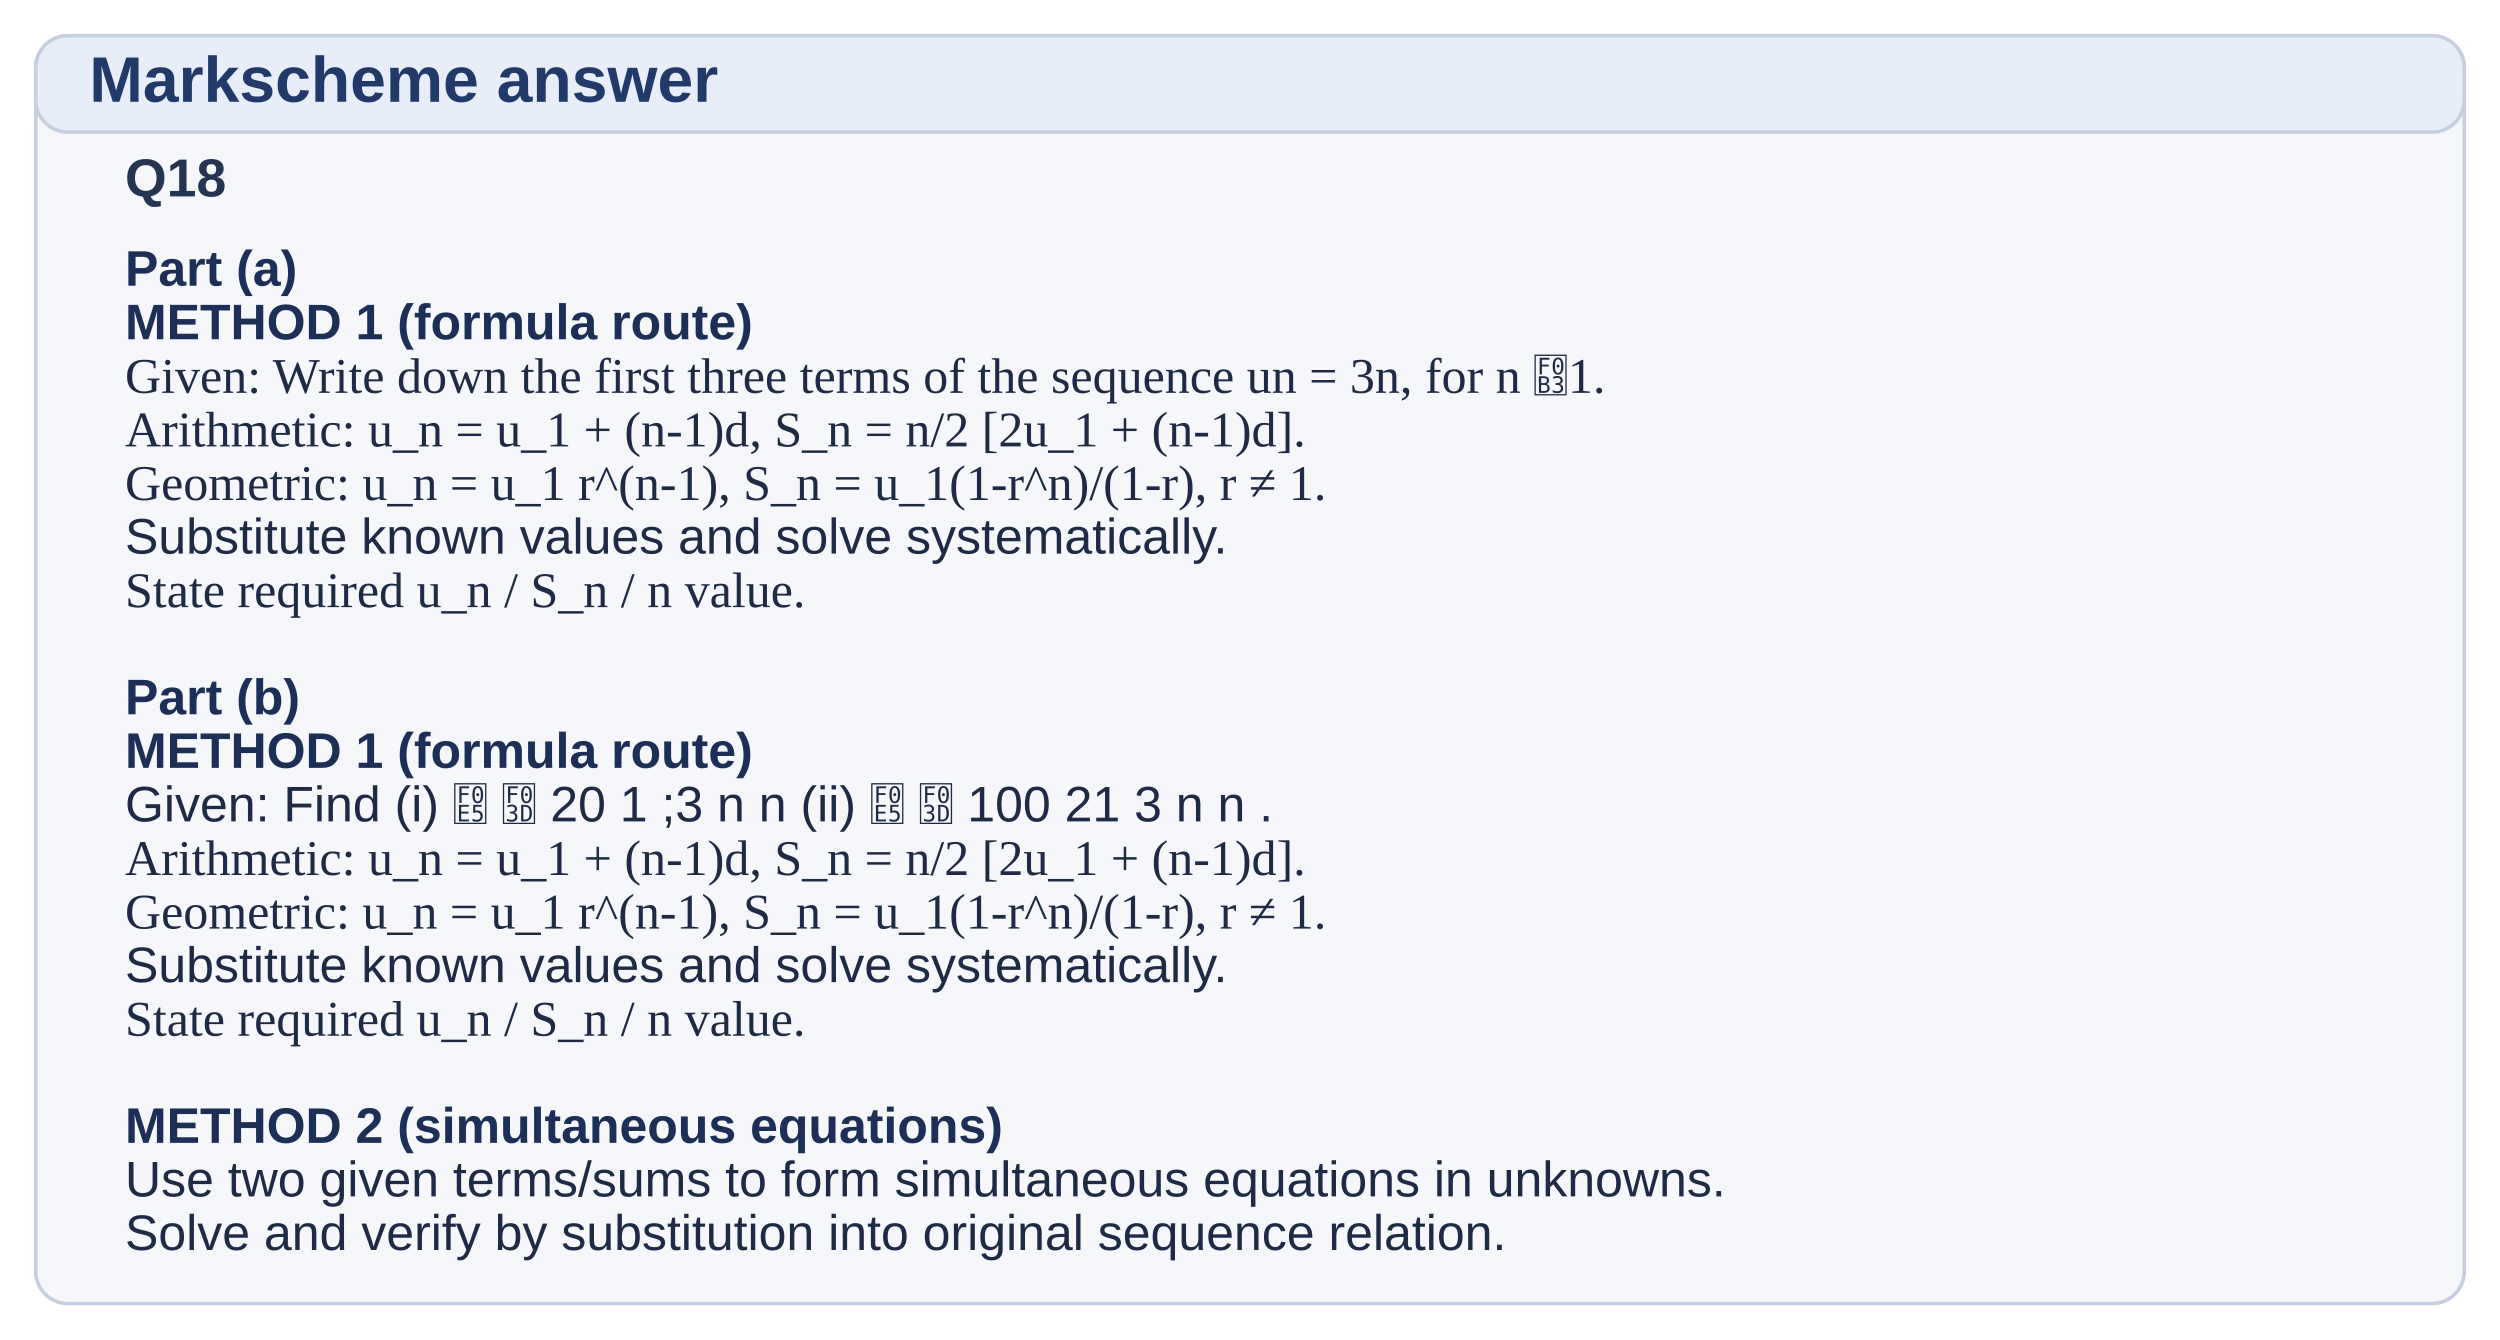
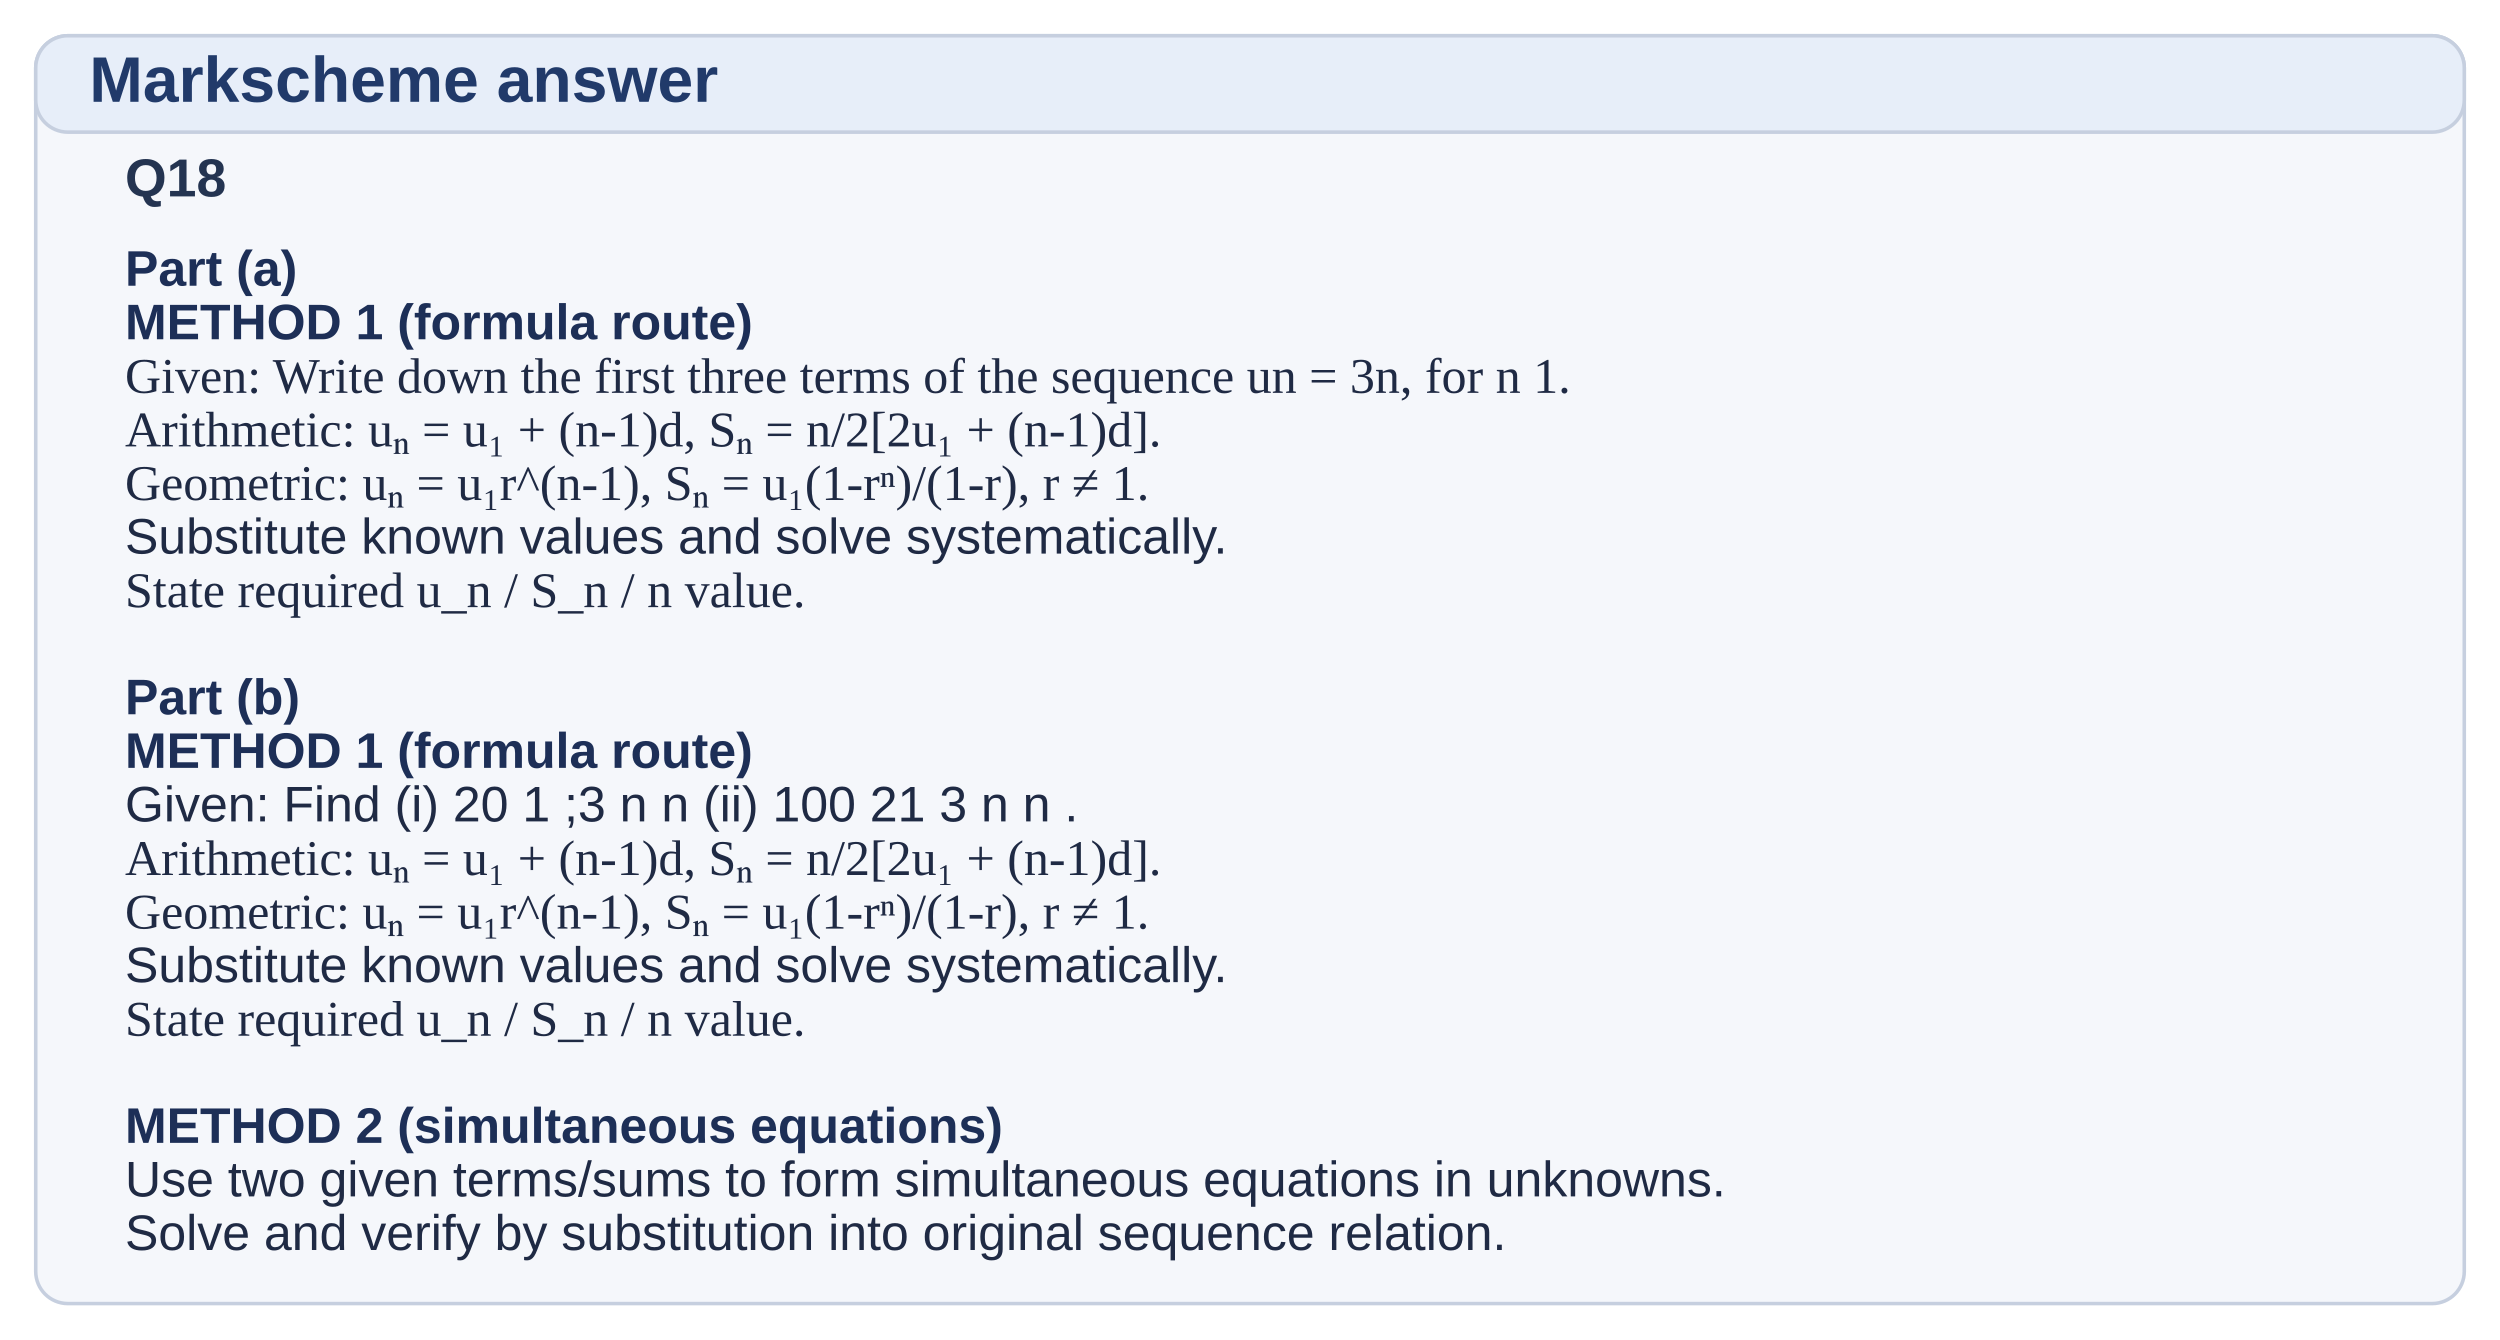
<svg xmlns="http://www.w3.org/2000/svg" width="1400" height="750" viewBox="0 0 1400 750">
  <rect x="20" y="20" width="1360" height="710" rx="18" ry="18" fill="#f5f7fb" stroke="#c6cfdf" stroke-width="2" />
  <rect x="20" y="20" width="1360" height="54" rx="18" ry="18" fill="#e7eef9" stroke="#c6cfdf" stroke-width="2" />
  <text x="50" y="57" font-family="Arial, Helvetica, sans-serif" font-size="36" font-weight="700" fill="#213a6a">Markscheme answer</text>
  <text x="70" y="110" font-family="Arial, Helvetica, sans-serif" font-size="30" font-weight="700" fill="#243451">Q18</text>
  <text x="70" y="160" font-family="Arial, Helvetica, sans-serif" font-size="28" font-weight="700" fill="#1d2f57">Part (a)</text>
  <text x="70" y="190" font-family="Arial, Helvetica, sans-serif" font-size="28" font-weight="700" fill="#1d2f57">METHOD 1 (formula route)</text>
-   <text x="70" y="220" font-family="Cambria Math, STIX Two Math, Times New Roman, serif" font-size="28" font-weight="500" fill="#1f2a44">Given: Write down the first three terms of the sequence un = 3n, for n 1.</text>
-   <text x="70" y="250" font-family="Cambria Math, STIX Two Math, Times New Roman, serif" font-size="28" font-weight="500" fill="#1f2a44">Arithmetic: u_n = u_1 + (n-1)d,  S_n = n/2 [2u_1 + (n-1)d].</text>
-   <text x="70" y="280" font-family="Cambria Math, STIX Two Math, Times New Roman, serif" font-size="28" font-weight="500" fill="#1f2a44">Geometric: u_n = u_1 r^(n-1),  S_n = u_1(1-r^n)/(1-r), r ≠ 1.</text>
+   <text x="70" y="220" font-family="Cambria Math, STIX Two Math, Times New Roman, serif" font-size="28" font-weight="500" fill="#1f2a44">Given: Write down the first three terms of the sequence un = 3n, for n 1.</text>
+   <text x="70" y="250" font-family="Cambria Math, STIX Two Math, Times New Roman, serif" font-size="28" font-weight="500" fill="#1f2a44">Arithmetic: uₙ = u₁ + (n-1)d,  Sₙ = n/2[2u₁ + (n-1)d].</text>
+   <text x="70" y="280" font-family="Cambria Math, STIX Two Math, Times New Roman, serif" font-size="28" font-weight="500" fill="#1f2a44">Geometric: uₙ = u₁r^(n-1),  Sₙ = u₁(1-rⁿ)/(1-r), r ≠ 1.</text>
  <text x="70" y="310" font-family="Arial, Helvetica, sans-serif" font-size="28" font-weight="500" fill="#1f2a44">Substitute known values and solve systematically.</text>
  <text x="70" y="340" font-family="Cambria Math, STIX Two Math, Times New Roman, serif" font-size="28" font-weight="500" fill="#1f2a44">State required u_n / S_n / n value.</text>
  <text x="70" y="370" font-family="Arial, Helvetica, sans-serif" font-size="28" font-weight="500" fill="#1f2a44"> </text>
  <text x="70" y="400" font-family="Arial, Helvetica, sans-serif" font-size="28" font-weight="700" fill="#1d2f57">Part (b)</text>
  <text x="70" y="430" font-family="Arial, Helvetica, sans-serif" font-size="28" font-weight="700" fill="#1d2f57">METHOD 1 (formula route)</text>
-   <text x="70" y="460" font-family="Arial, Helvetica, sans-serif" font-size="28" font-weight="500" fill="#1f2a44">Given: Find (i)   20 1 ;3 n n (ii)   100 21 3 n n .</text>
-   <text x="70" y="490" font-family="Cambria Math, STIX Two Math, Times New Roman, serif" font-size="28" font-weight="500" fill="#1f2a44">Arithmetic: u_n = u_1 + (n-1)d,  S_n = n/2 [2u_1 + (n-1)d].</text>
-   <text x="70" y="520" font-family="Cambria Math, STIX Two Math, Times New Roman, serif" font-size="28" font-weight="500" fill="#1f2a44">Geometric: u_n = u_1 r^(n-1),  S_n = u_1(1-r^n)/(1-r), r ≠ 1.</text>
+   <text x="70" y="460" font-family="Arial, Helvetica, sans-serif" font-size="28" font-weight="500" fill="#1f2a44">Given: Find (i) 20 1 ;3 n n (ii) 100 21 3 n n .</text>
+   <text x="70" y="490" font-family="Cambria Math, STIX Two Math, Times New Roman, serif" font-size="28" font-weight="500" fill="#1f2a44">Arithmetic: uₙ = u₁ + (n-1)d,  Sₙ = n/2[2u₁ + (n-1)d].</text>
+   <text x="70" y="520" font-family="Cambria Math, STIX Two Math, Times New Roman, serif" font-size="28" font-weight="500" fill="#1f2a44">Geometric: uₙ = u₁r^(n-1),  Sₙ = u₁(1-rⁿ)/(1-r), r ≠ 1.</text>
  <text x="70" y="550" font-family="Arial, Helvetica, sans-serif" font-size="28" font-weight="500" fill="#1f2a44">Substitute known values and solve systematically.</text>
  <text x="70" y="580" font-family="Cambria Math, STIX Two Math, Times New Roman, serif" font-size="28" font-weight="500" fill="#1f2a44">State required u_n / S_n / n value.</text>
  <text x="70" y="610" font-family="Arial, Helvetica, sans-serif" font-size="28" font-weight="500" fill="#1f2a44"> </text>
  <text x="70" y="640" font-family="Arial, Helvetica, sans-serif" font-size="28" font-weight="700" fill="#1d2f57">METHOD 2 (simultaneous equations)</text>
  <text x="70" y="670" font-family="Arial, Helvetica, sans-serif" font-size="28" font-weight="500" fill="#1f2a44">Use two given terms/sums to form simultaneous equations in unknowns.</text>
  <text x="70" y="700" font-family="Arial, Helvetica, sans-serif" font-size="28" font-weight="500" fill="#1f2a44">Solve and verify by substitution into original sequence relation.</text>
</svg>
